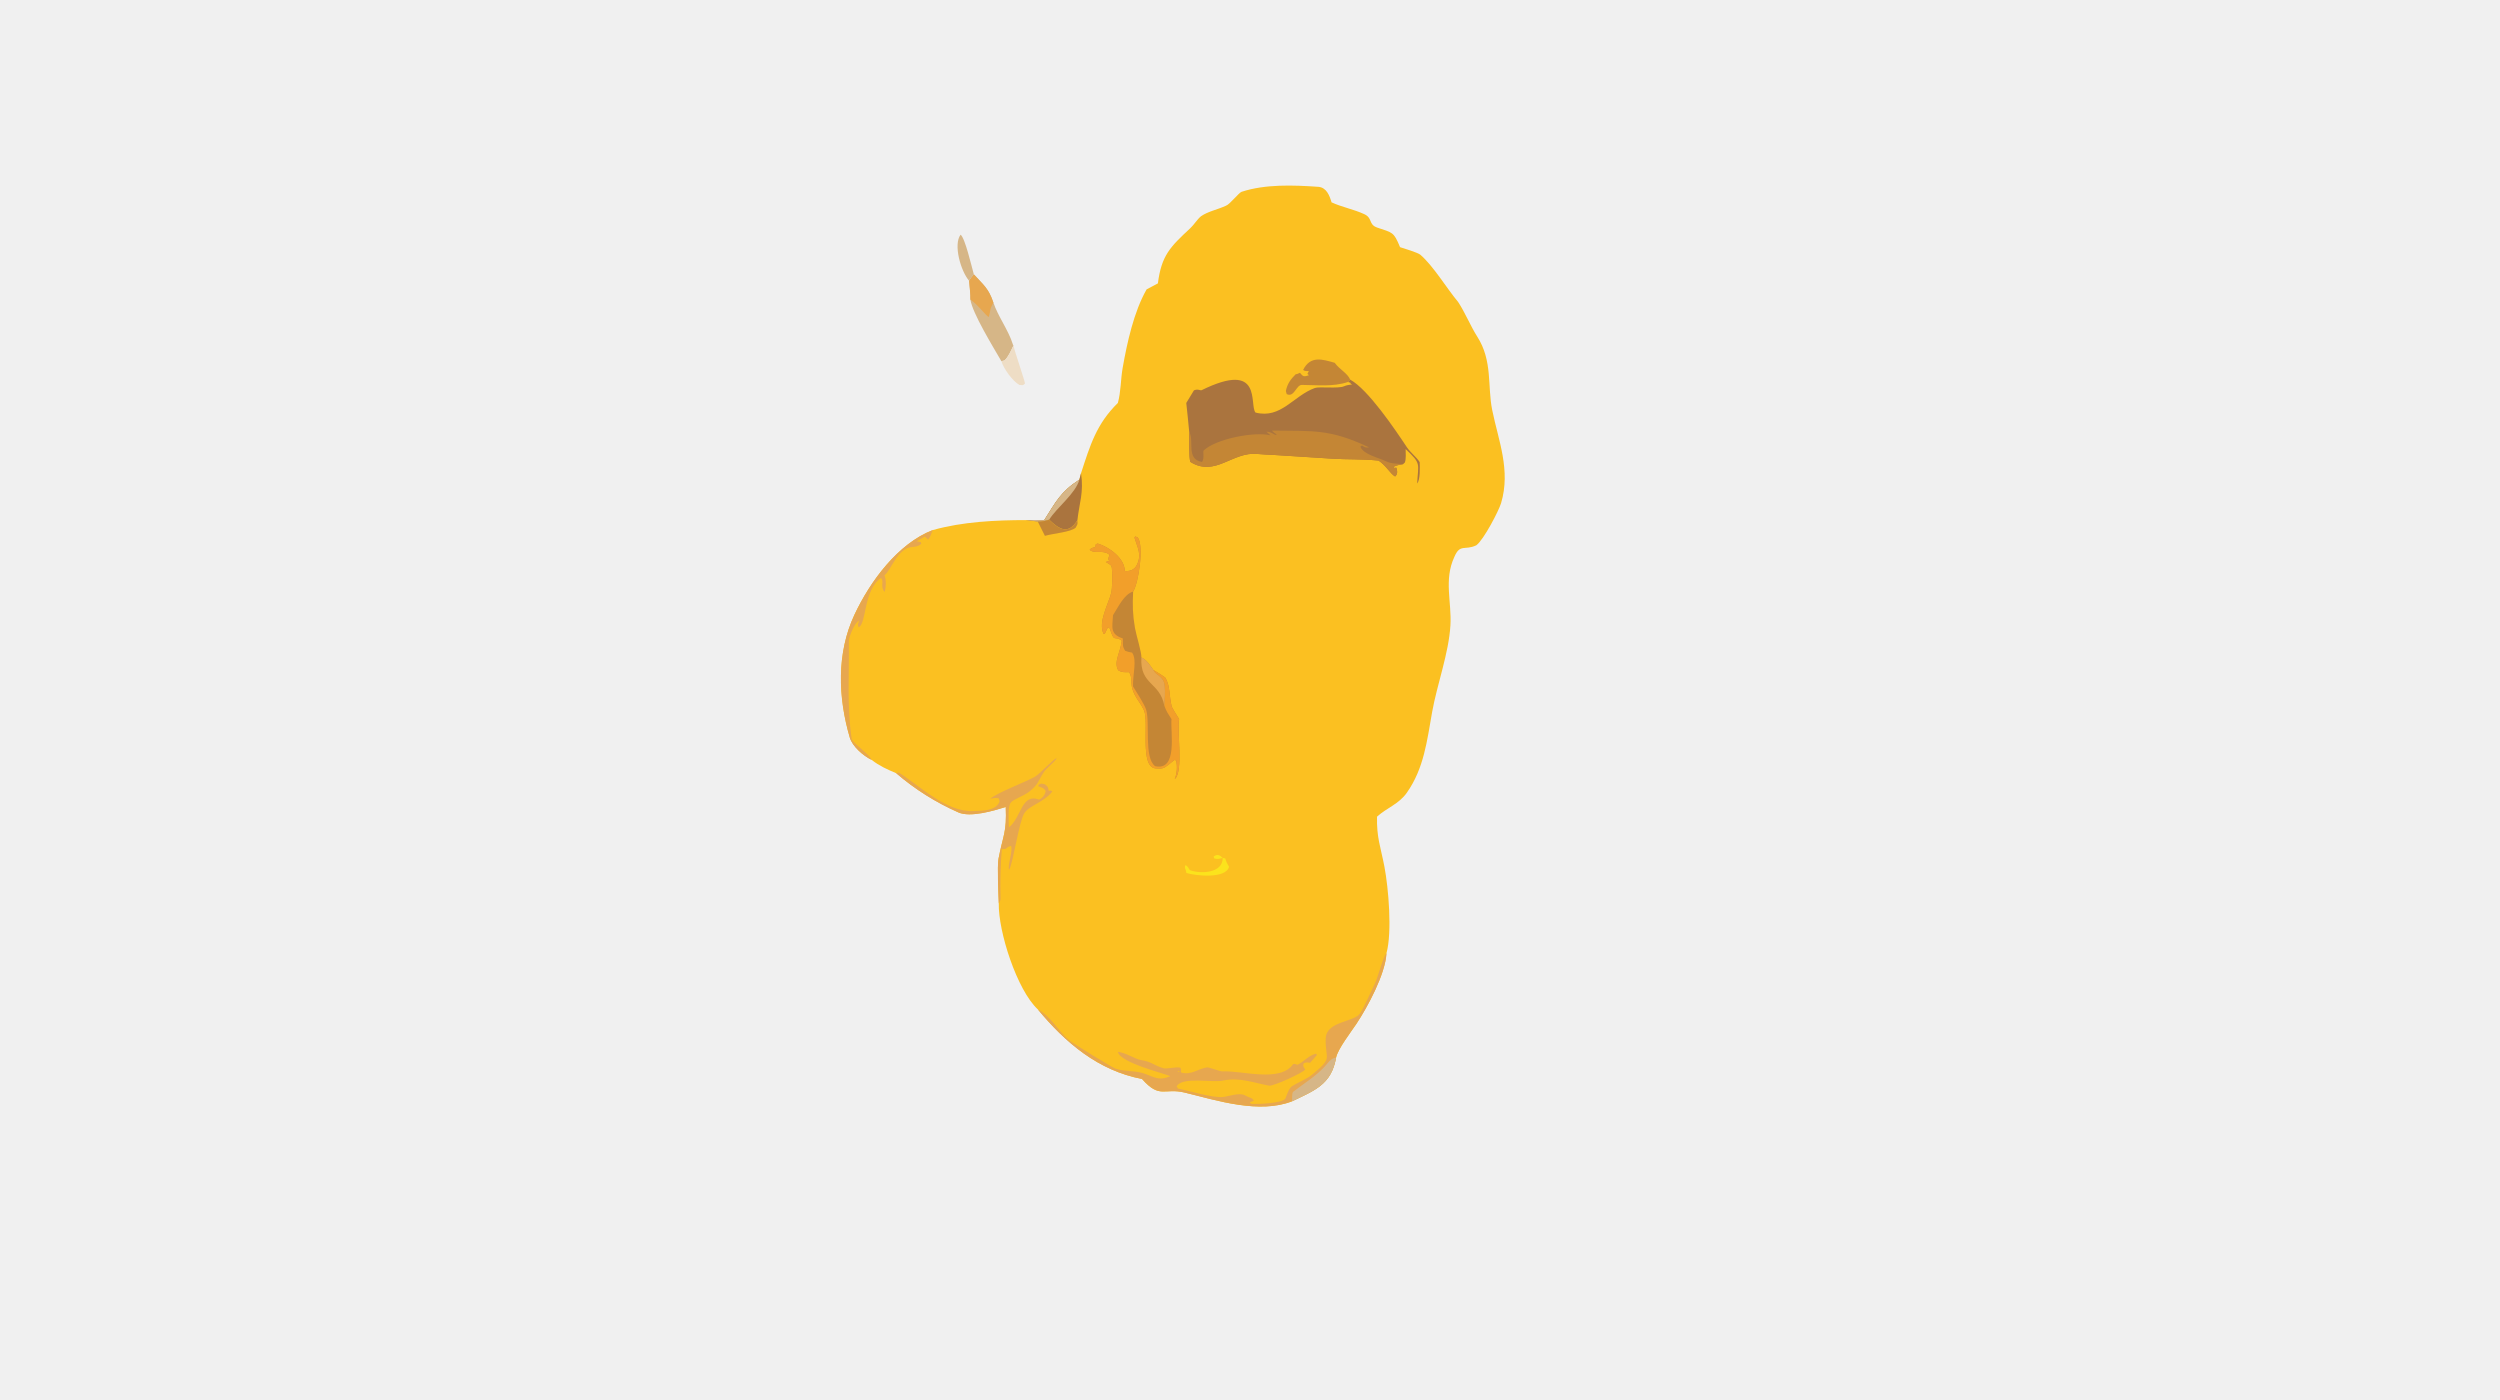
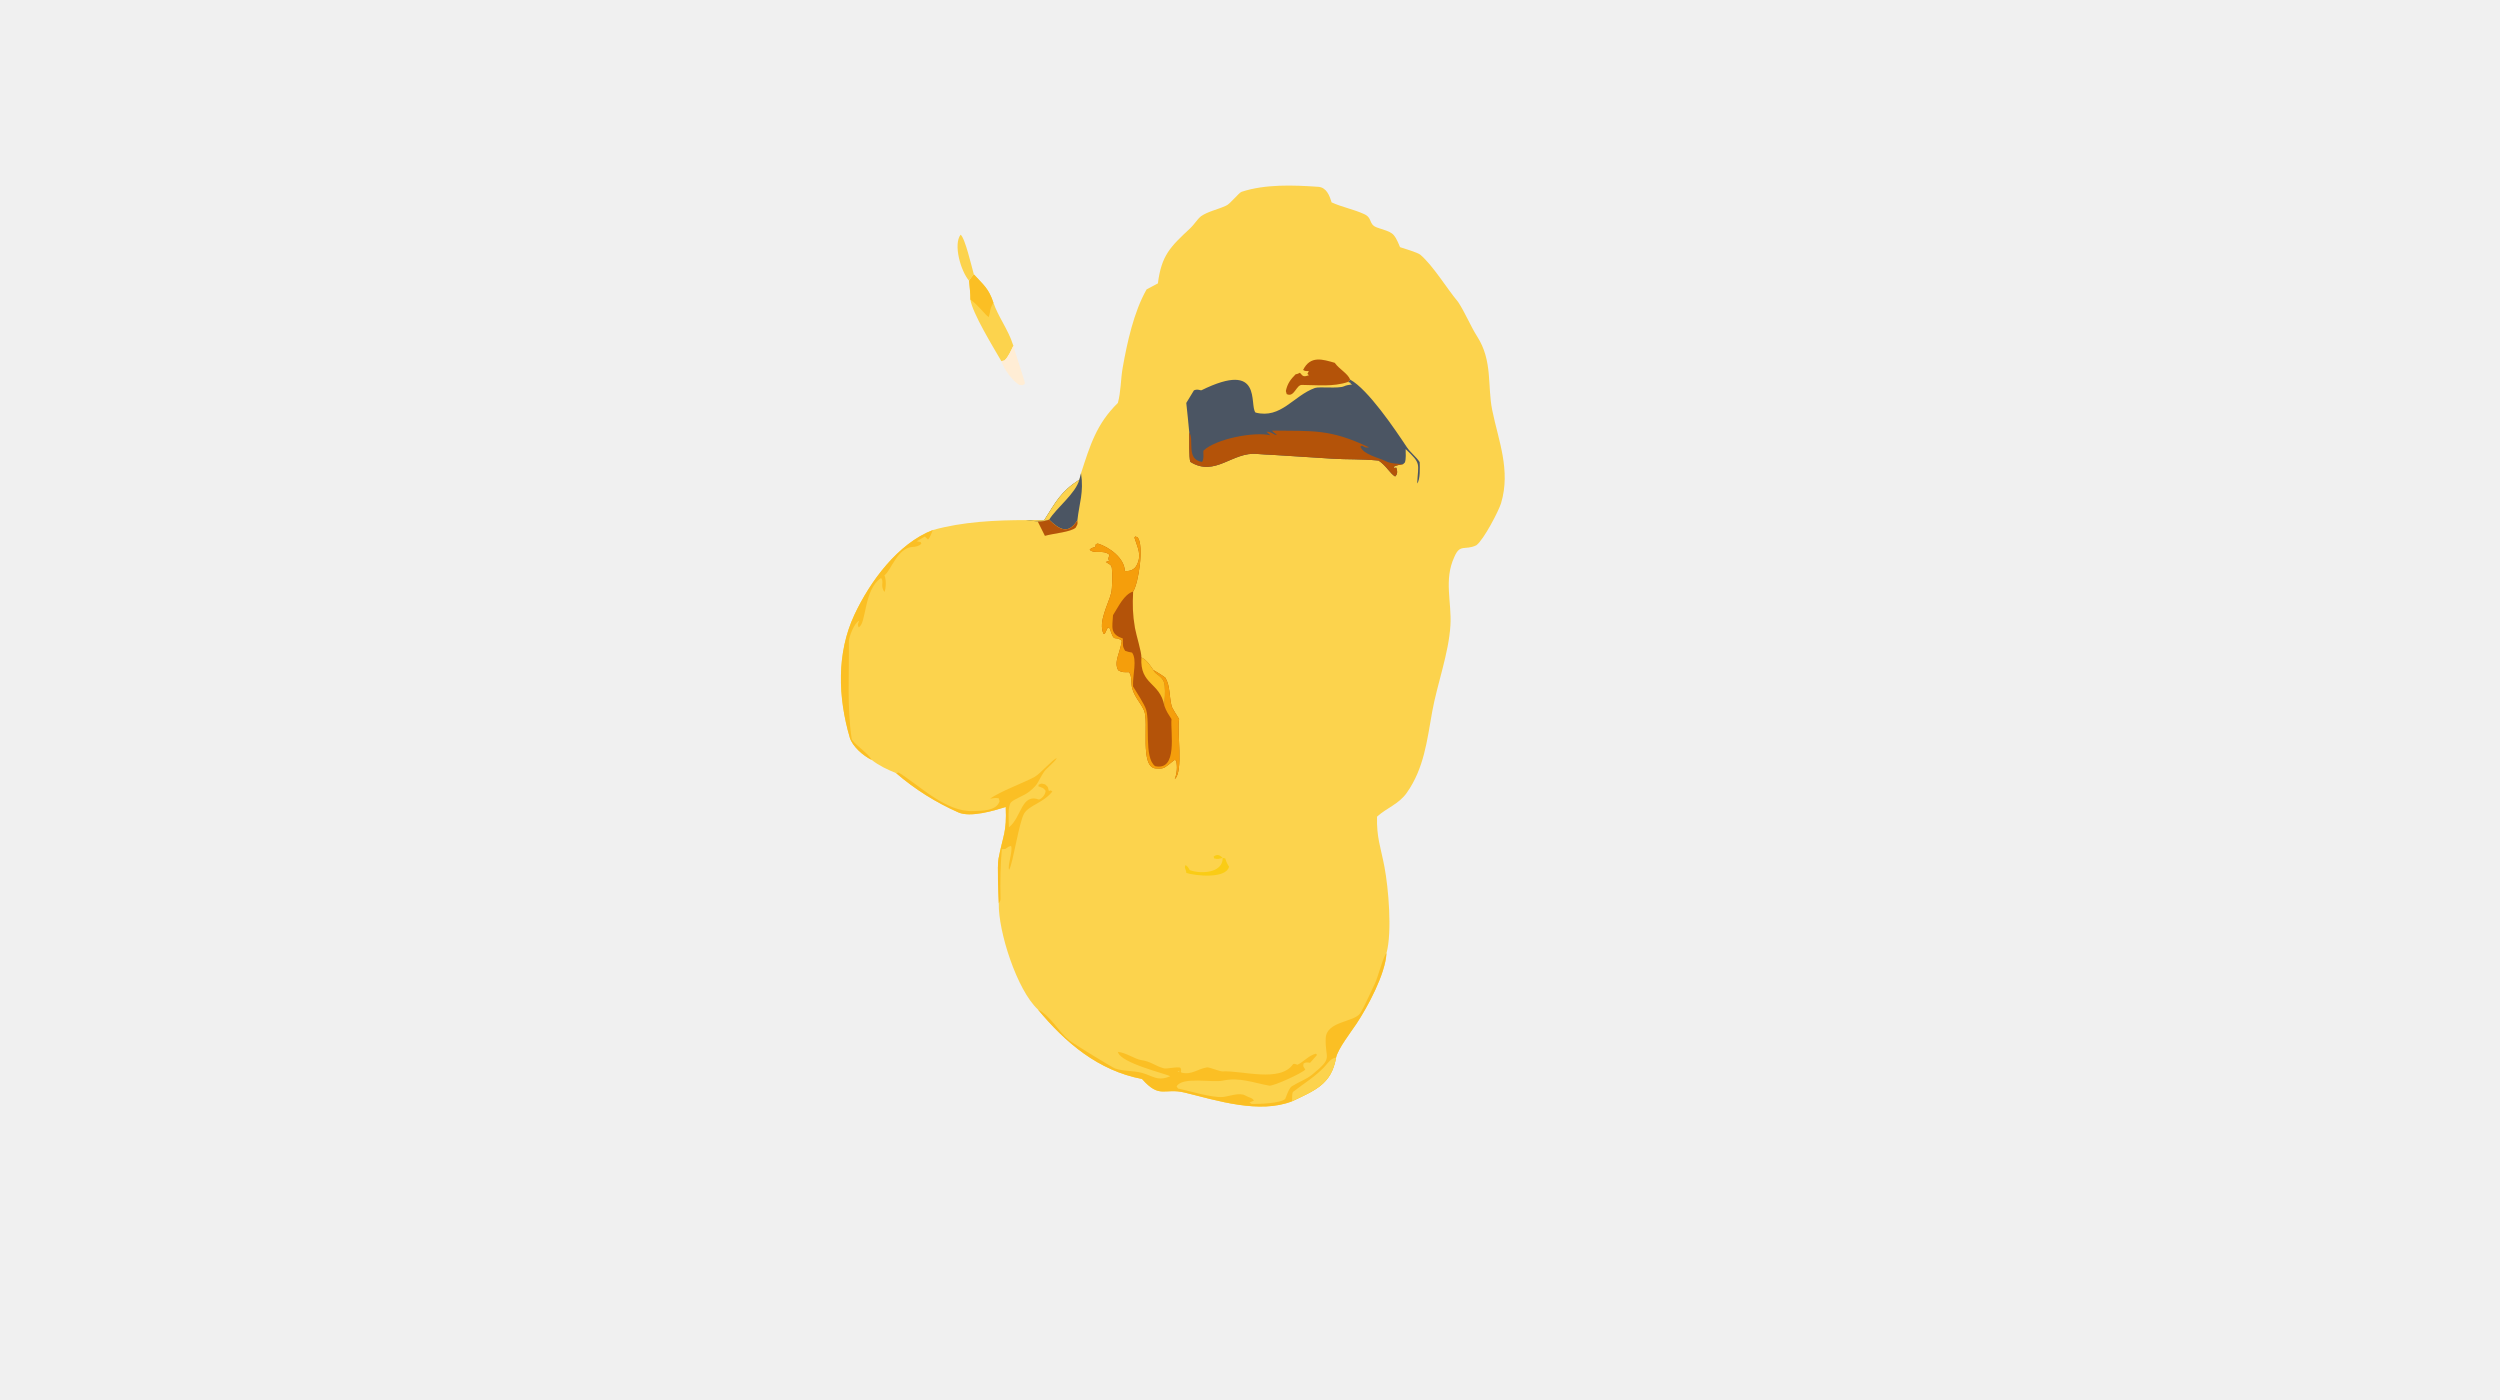
<svg xmlns="http://www.w3.org/2000/svg" width="1536" height="860" viewBox="0 0 1536 860" fill="none">
-   <g clip-path="url(#clip0_327_229)">
-     <path d="M711.407 174.112C713.606 156.893 718.952 151.722 731.332 140.193C733.677 138.009 735.382 134.964 737.844 132.9C742.138 129.871 748.209 128.746 753.225 126.389C755.67 125.557 761.07 118.42 762.847 117.838C777.525 113.042 794.685 113.726 809.91 114.774C815.01 115.125 816.892 120.206 818.107 124.321C824.685 127.341 831.42 128.483 838.117 131.53C843.607 134.03 840.525 137.902 846.232 139.852C855.547 143.034 856.305 142.301 860.182 151.852C862.477 152.583 871.17 155.208 872.685 156.525C880.755 163.534 888.892 177.184 895.875 185.543C900.127 191.951 903.562 200.478 907.597 206.777C917.182 221.733 913.792 237.211 916.83 252.052C920.677 270.853 928.275 288.893 922.275 309.098C920.887 313.776 911.565 331.749 907.027 335.038C899.932 338.398 897.06 333.852 893.527 342.222C887.017 356.27 891.997 370.035 891.142 384.189C890.107 401.506 882.997 420.228 879.922 437.373C876.735 455.107 874.972 471.939 864.345 487.072C859.432 494.061 852.03 496.317 846.037 501.765C845.782 514.772 848.22 520.165 850.567 532.368C853.065 545.402 855.442 572.67 851.842 585.688C851.152 598.498 840.247 618.688 833.325 629.117C830.137 633.909 821.932 644.528 820.867 649.829C817.957 666.463 807.607 669.929 793.867 676.617C773.782 684.52 747.685 676.159 727.967 671.306C715.213 668.168 712.681 675.381 701.671 662.934C674.71 657.748 654.688 640.704 637.689 620.236C624.825 608.299 613.262 572.296 613.651 555.006C613.436 549.389 612.626 532.138 613.492 527.589C616.302 512.825 618.604 511.643 617.921 495.807C610.575 498.125 596.173 502.391 588.838 499.149C575.008 493.038 562.091 484.931 550.633 475.063C545.186 472.798 540.238 470.527 535.527 466.879C530.389 464.372 523.718 458.658 522.097 453.114C514.889 428.475 513.906 401.313 524.966 377.709C534.56 357.234 551.641 333.969 573.125 325.666C591.405 320.518 611.698 319.561 630.602 319.548C633.871 319.397 638.158 319.604 641.505 319.667C648.907 308.119 651.469 302.308 663.16 294.688L664.19 290.722C669.782 273.594 673.599 260.53 686.812 247.567C688.747 240.535 688.529 232.995 689.748 226.102C692.527 210.379 696.612 191.605 704.479 177.79L711.407 174.112Z" fill="#FBC021" />
-     <path d="M851.842 585.688C851.152 598.498 840.247 618.688 833.325 629.116C830.137 633.909 821.932 644.528 820.867 649.829C817.957 666.463 807.607 669.929 793.867 676.617C773.782 684.52 747.685 676.158 727.967 671.306C715.213 668.168 712.681 675.381 701.671 662.934C674.71 657.748 654.688 640.704 637.689 620.236C645.626 624.274 650.191 633.72 656.981 639.251C659.203 641.061 683.259 655.809 685.144 656.479C691.135 658.608 697.85 657.461 704.203 660.008C710.359 662.476 712.832 663.808 718.959 661.264C717.855 660.101 687.992 653.161 686.851 646.267C692.065 646.835 697.225 650.696 701.203 651.315C707.341 652.272 709.176 654.631 714.747 656.307C716.966 656.975 722.375 655.262 725.13 655.959L725.792 657.521L724.75 658.818L724.325 658.69L725.569 656.271L725.392 658.981L724.399 657.965L723.504 658.279L724.906 658.796L725.308 657.688L725.821 659.015C732.301 660.604 735.787 656.693 741.703 655.78C743.692 655.884 749.483 658.344 751.08 658.263C763.342 657.641 786.585 665.314 794.535 653.744C796.117 653.366 796.852 654.307 797.107 654.197C800.693 652.666 804.045 648.429 808.522 647.369L809.175 648.155C807.667 649.785 806.445 651.383 804.922 652.968C803.01 652.762 802.492 652.515 800.91 653.412C800.565 655.578 800.565 654.777 801.967 657.121C800.512 659.102 782.4 667.499 779.752 667.022C769.725 665.194 761.767 661.733 751.17 663.942C744.7 665.29 726.467 661.302 722.917 667.444L723.754 668.77C730.923 670.278 744.743 674.625 751.552 673.972C754.515 673.689 761.677 671.009 765.06 673.057C767.317 674.426 769.47 674.357 770.4 676.245L767.692 677.375L768.997 678.246C772.425 678.436 787.102 677.936 789.652 675.13C789.855 674.905 791.745 668.669 793.702 667.417C797.745 664.829 802.59 663.197 806.205 660.234C819.502 649.328 814.027 651.131 814.515 637.991C814.912 627.33 831.937 628.1 835.657 622.611C837.945 619.241 842.707 608.367 844.762 604.241C846.495 600.781 850.02 586.998 851.842 585.688Z" fill="#E7A74F" />
-     <path d="M793.867 676.617C793.905 675.11 793.68 671.451 794.542 670.781C800.955 665.77 807.832 661.665 813.51 655.705C816.037 653.049 817.395 650.235 820.867 649.829C817.957 666.463 807.607 669.929 793.867 676.617Z" fill="#D6B687" />
-     <path d="M550.633 475.064L552.087 474.58C565.398 482.936 581.287 499.104 598.119 498.324C603.124 498.092 612.145 498.4 614.156 492.281L613.602 490.443C611.287 490.121 610.612 490.352 608.331 490.751C613.55 486.643 629.234 480.825 635.549 477.399C639.201 475.418 646.67 466.525 649.292 465.785C647.854 468.442 643.038 471.837 641.501 474.141C637.489 480.155 638.438 481.462 632.513 486.277C629.051 489.091 622.982 490.884 621.101 493.034C619.009 495.426 619.783 504.657 619.873 508.355C627.867 501.857 627.445 487.287 638.394 491.258C640.504 490.448 642.25 488.115 642.448 485.87C640.99 483.823 640.565 484.147 637.956 483.114L638.143 482.127C640.336 481.166 639.363 481.327 642.102 481.928C644.21 483.86 643.548 482.891 644.407 485.926C646.012 485.822 644.857 485.086 646.547 486.299C641.218 493.182 632.618 494.614 629.368 499.603C626.083 504.647 622.433 530.561 620.006 534.379C618.85 532.163 622.429 522.877 621.198 519.718C619.408 520.201 619.251 520.431 617.743 521.585L615.507 521.718C614.693 531.819 614.478 541.86 614.734 552.006C614.767 553.343 614.369 553.853 613.651 555.006C613.436 549.39 612.626 532.139 613.492 527.59C616.302 512.825 618.604 511.643 617.921 495.807C610.575 498.126 596.173 502.392 588.838 499.15C575.008 493.038 562.091 484.932 550.633 475.064Z" fill="#E7A74F" />
-     <path d="M535.527 466.879C530.389 464.372 523.718 458.658 522.097 453.114C514.889 428.475 513.906 401.313 524.966 377.708C534.56 357.233 551.641 333.968 573.125 325.666C572.449 327.219 571.259 330.755 570.139 331.471L568.231 329.643C567.314 330.138 563.686 332.4 563.205 332.567L565.719 333.062L566.053 334.135C564.424 335.521 562.884 335.931 560.711 336.045C551.336 336.54 547.483 350.557 543.378 353.502C544.579 355.857 544.42 361.242 543.455 363.67C540.576 360.196 543.404 357.097 541.285 355.151C530.466 362.395 532.445 383.62 527.491 385.425C526.838 383.179 526.991 383.97 527.89 381.355C524.917 382.56 521.523 391.408 521.557 394.041C521.815 413.839 520.305 434.404 523.293 453.97C523.684 456.429 534.035 463.174 535.527 466.879Z" fill="#E7A74F" />
-     <path d="M664.19 290.722C665.949 302.674 663.145 308.872 661.952 319.621C656.35 328.745 650.781 325.301 644.608 319.302C641.758 320.078 640.588 320.524 637.618 320.453C636.101 320.131 632.299 319.76 630.602 319.548C633.871 319.397 638.158 319.604 641.505 319.667C648.907 308.119 651.469 302.308 663.16 294.688L664.19 290.722Z" fill="#AA743E" />
-     <path d="M641.505 319.667C648.907 308.119 651.469 302.309 663.16 294.688C660.908 303.222 649.167 311.925 644.608 319.302C641.758 320.078 640.588 320.524 637.618 320.453C636.101 320.132 632.299 319.76 630.602 319.548C633.871 319.398 638.158 319.604 641.505 319.667Z" fill="#D6B687" />
-     <path d="M644.608 319.302C650.781 325.301 656.35 328.745 661.952 319.621C662.077 322.604 662.306 321.403 660.9 324.196C657.816 326.965 647.55 327.647 641.988 329.229C640.546 326.296 639.089 323.371 637.618 320.453C640.588 320.524 641.758 320.078 644.608 319.302Z" fill="#C48635" />
-     <path d="M728.849 247.575L733.553 239.839C735.827 238.793 737.702 240.003 738.118 239.799C776.34 220.994 767.348 248.913 771.383 253.468C787.073 257.511 794.64 243.161 807.833 238.391C810.623 237.384 822.338 238.909 825.773 237.329C827.288 236.631 828.9 236.466 830.558 236.215L830.595 235.932L830.018 235.988L829.598 235.11L828.225 234.678L829.553 233.24C840.555 239.286 856.935 263.533 864.39 274.786C866.58 278.09 870.128 280.602 872.258 283.924C872.385 287 872.655 294.841 870.69 297.046C871.365 284.501 873.413 285.115 863.625 275.916C863.663 278.352 863.94 281.948 863.175 284.12L862.013 285.245C859.703 285.632 858.353 285.706 856.253 286.795L856.628 287.5L857.903 287.349C858.57 289.253 858.803 291.371 857.153 292.75C854.093 290.994 851.685 286.041 846.975 282.972C835.778 281.918 828.315 282.425 818.28 281.794L782.243 279.491C779.1 279.314 775.695 279.251 772.575 278.917C757.253 277.271 746.588 293.377 731.333 283.774C730.406 281.056 730.712 269.408 730.672 265.635C730.235 259.861 729.404 253.442 728.849 247.575Z" fill="#AA743E" />
-     <path d="M730.672 265.636C733.927 270.499 728.448 282.205 738.538 283.815C740.141 281.608 738.929 277.338 739.485 276.811C747.116 269.562 770.895 265.013 780.645 267.485L778.08 265.246C781.777 265.171 783.097 267.943 784.462 267.019C783.48 266.311 782.085 265.49 781.53 264.538C806.872 264.935 816.787 263.353 841.17 274.862C837.142 275.581 837.51 272.544 835.815 274.469C837.78 279.32 847.012 281.173 851.557 283.414C854.857 285.043 858.367 284.721 862.012 285.246C859.702 285.632 858.352 285.707 856.252 286.795L856.627 287.501L857.902 287.349C858.57 289.253 858.802 291.371 857.152 292.75C854.092 290.995 851.685 286.042 846.975 282.972C835.777 281.918 828.315 282.426 818.28 281.794L782.242 279.491C779.1 279.314 775.695 279.252 772.575 278.917C757.252 277.272 746.588 293.378 731.333 283.774C730.405 281.057 730.711 269.409 730.672 265.636Z" fill="#C48635" />
-     <path d="M689.198 393.65C684.774 390.078 684.79 395.608 681.845 386.079L680.608 385.563L678.803 389.321L678.048 389.444C674.492 382.338 681.002 371.198 682.717 364.368C683.442 361.48 683.547 352.384 683.129 349.051C682.854 346.856 681.602 346.716 679.4 345.295L681.406 344.61C680.823 343.042 680.87 343.456 681.477 341.498L681.674 340.879C677.792 337.433 672.441 340.637 669.488 337.738C670.757 336.629 670.898 336.646 672.569 336.148L673.012 336.02L673.262 334.384L674.461 333.947C681.377 336.027 690.893 342.836 691.098 350.832C694.163 351.092 696.943 350.143 698.427 347.203C701.723 340.674 698.794 336.369 697 330.296L697.541 329.584L698.987 330.182C702.985 335.042 699.59 358.214 696.2 363.431C695.777 371.881 695.899 377.485 697.323 385.825C698.051 390.083 701.45 400.837 701.271 403.911C704.798 405.695 706.339 408.484 708.681 411.721C709.191 411.836 715.755 415.972 716.03 416.433C719.042 421.498 718.341 428.184 719.84 433.803C719.885 434.759 724.448 441.775 724.448 441.778C723.014 449.366 727.232 473.844 721.782 478.675C723.168 475.015 723.458 471.031 722.615 467.21L721.511 466.933C720.285 467.965 719.042 468.974 717.78 469.963C714.958 472.192 714.146 472.346 710.267 472.146C699.92 471.612 706.084 443.774 702.889 436.481C700.928 432.006 697.384 428.689 695.747 423.327C694.61 419.604 695.699 415.548 693.704 413.016C690.975 413.003 689.429 413.224 687.041 411.813C684.173 406.813 688.189 401.122 689.126 394.212L689.198 393.65Z" fill="#C48635" />
-     <path d="M689.198 393.65C684.774 390.078 684.79 395.608 681.845 386.079L680.608 385.563L678.803 389.321L678.048 389.444C674.492 382.338 681.002 371.198 682.717 364.368C683.442 361.48 683.547 352.384 683.129 349.051C682.854 346.856 681.602 346.716 679.4 345.295L681.406 344.61C680.823 343.042 680.87 343.456 681.477 341.498L681.674 340.879C677.792 337.433 672.441 340.637 669.488 337.738C670.757 336.629 670.898 336.646 672.569 336.148L673.012 336.02L673.262 334.384L674.461 333.947C681.377 336.027 690.893 342.836 691.098 350.832C694.163 351.092 696.943 350.143 698.427 347.203C701.723 340.674 698.794 336.369 697 330.296L697.541 329.584L698.987 330.182C702.985 335.042 699.59 358.214 696.2 363.431C690.551 365.202 687.242 372.643 683.831 377.964C683.46 385.392 681.787 389.566 689.846 392.26C690.041 396.245 689.449 396.891 691.287 399.851C693.039 400.468 693.688 400.657 695.519 400.954C698.758 405.301 695.883 414.294 696.133 421.736C698.114 424.929 703.175 432.797 704.156 435.947C706.721 444.18 702.728 465.468 709.698 470.731C723.773 473.823 719.06 450.053 719.764 441.831C717.842 438.805 716.52 436.975 715.369 433.589C715.606 429.304 715.969 425.713 715.597 421.396C715.058 415.148 710.042 415.096 708.681 411.721C709.191 411.836 715.755 415.972 716.03 416.433C719.042 421.498 718.341 428.184 719.84 433.803C719.885 434.759 724.448 441.775 724.448 441.778C723.014 449.366 727.232 473.844 721.782 478.675C723.168 475.015 723.458 471.031 722.615 467.21L721.511 466.933C720.285 467.965 719.042 468.974 717.78 469.963C714.958 472.192 714.146 472.346 710.267 472.146C699.92 471.612 706.084 443.774 702.889 436.481C700.928 432.006 697.384 428.689 695.747 423.327C694.61 419.604 695.699 415.548 693.704 413.016C690.975 413.003 689.429 413.224 687.041 411.813C684.173 406.813 688.189 401.122 689.126 394.212L689.198 393.65Z" fill="#F29F2A" />
-     <path d="M701.271 403.911C704.798 405.695 706.339 408.484 708.681 411.721C710.042 415.096 715.058 415.148 715.597 421.396C715.969 425.713 715.606 429.303 715.369 433.588C712.625 418.88 700.236 421.008 701.271 403.911Z" fill="#E7A74F" />
-     <path d="M828.225 234.679C819.03 237.774 809.333 236.561 799.86 236.49C796.313 236.463 795.263 244.423 790.545 242.139L790.035 240.248C790.898 235.85 792.923 233.05 796.058 229.949C797.018 229.795 797.153 229.761 797.993 229.353L798.668 229.023C800.775 231.666 801.225 231.45 804.21 230.557L803.28 229.694L804.165 228.018C802.74 227.973 801.743 228.129 800.625 227.299C805.148 218.197 812.775 220.849 820.05 222.904C823.013 227.042 827.925 229.254 829.553 233.241L828.225 234.679Z" fill="#C48635" />
-     <path d="M751.215 527.107L752.805 527.429C753.435 529.567 753.93 530.613 755.122 532.501C753.27 540.151 734.344 538.092 728.877 536.342C728.716 533.821 727.241 533.136 728.483 531.487C729.967 532.68 730.025 532.928 731.011 534.604C737.575 537.072 751.357 536.563 751.215 527.107Z" fill="#FBE31C" />
-     <path d="M745.66 526.257C747.923 524.55 749.472 525.356 751.215 527.108C749.014 527.646 748.202 527.988 745.987 527.399L745.66 526.257Z" fill="#FBE31C" />
-     <path d="M598.313 168.532C604.592 175.438 607.357 177.182 610.325 185.86C613.031 194.143 619.618 202.895 622.277 211.495C622.421 211.96 622.424 211.918 622.656 212.315C621.216 215.239 619.506 219.437 617.139 221.479L615.239 221.905C610.301 213.367 597.383 192.333 596.205 184.052C596.295 180.835 595.706 175.834 595.415 172.493C595.989 171.367 597.488 169.586 598.313 168.532Z" fill="#D6B687" />
-     <path d="M598.313 168.532C604.592 175.438 607.357 177.182 610.325 185.86C607.763 190.769 608.948 189.776 607.5 194.82C605.135 193.399 601.517 187.877 596.205 184.052C596.295 180.835 595.706 175.834 595.415 172.493C595.989 171.367 597.488 169.586 598.313 168.532Z" fill="#E7A74F" />
-     <path d="M622.656 212.315C623.528 216.258 629.677 234.052 629.754 235.664C628.096 237 628.895 236.669 626.336 236.511C622.12 234.239 616.548 226.349 615.239 221.905L617.139 221.479C619.506 219.438 621.216 215.24 622.656 212.315Z" fill="#EEDDC5" />
-     <path d="M595.414 172.493C590.253 166.537 585.622 150.195 590.181 144.189C592.91 146.123 596.995 163.894 598.312 168.532C597.487 169.585 595.989 171.367 595.414 172.493Z" fill="#D6B687" />
+   <g>
+     <g clip-path="url(#clip-e04)">
+       <path d="M711.407 174.112C713.606 156.893 718.952 151.722 731.332 140.193C733.677 138.009 735.382 134.964 737.844 132.9C742.138 129.871 748.209 128.746 753.225 126.389C755.67 125.557 761.07 118.42 762.847 117.838C777.525 113.042 794.685 113.726 809.91 114.774C815.01 115.125 816.892 120.206 818.107 124.321C824.685 127.341 831.42 128.483 838.117 131.53C843.607 134.03 840.525 137.902 846.232 139.852C855.547 143.034 856.305 142.301 860.182 151.852C862.477 152.583 871.17 155.208 872.685 156.525C880.755 163.534 888.892 177.184 895.875 185.543C900.127 191.951 903.562 200.478 907.597 206.777C917.182 221.733 913.792 237.211 916.83 252.052C920.677 270.853 928.275 288.893 922.275 309.098C920.887 313.776 911.565 331.749 907.027 335.038C899.932 338.398 897.06 333.852 893.527 342.222C887.017 356.27 891.997 370.035 891.142 384.189C890.107 401.506 882.997 420.228 879.922 437.373C876.735 455.107 874.972 471.939 864.345 487.072C859.432 494.061 852.03 496.317 846.037 501.765C845.782 514.772 848.22 520.165 850.567 532.368C853.065 545.402 855.442 572.67 851.842 585.688C851.152 598.498 840.247 618.688 833.325 629.117C830.137 633.909 821.932 644.528 820.867 649.829C817.957 666.463 807.607 669.929 793.867 676.617C773.782 684.52 747.685 676.159 727.967 671.306C715.213 668.168 712.681 675.381 701.671 662.934C674.71 657.748 654.688 640.704 637.689 620.236C624.825 608.299 613.262 572.296 613.651 555.006C613.436 549.389 612.626 532.138 613.492 527.589C616.302 512.825 618.604 511.643 617.921 495.807C610.575 498.125 596.173 502.391 588.838 499.149C575.008 493.038 562.091 484.931 550.633 475.063C545.186 472.798 540.238 470.527 535.527 466.879C530.389 464.372 523.718 458.658 522.097 453.114C514.889 428.475 513.906 401.313 524.966 377.709C534.56 357.234 551.641 333.969 573.125 325.666C591.405 320.518 611.698 319.561 630.602 319.548C633.871 319.397 638.158 319.604 641.505 319.667C648.907 308.119 651.469 302.308 663.16 294.688L664.19 290.722C669.782 273.594 673.599 260.53 686.812 247.567C688.747 240.535 688.529 232.995 689.748 226.102C692.527 210.379 696.612 191.605 704.479 177.79L711.407 174.112Z" fill="#FCD34D" />
+       <path d="M851.842 585.688C851.152 598.498 840.247 618.688 833.325 629.116C830.137 633.909 821.932 644.528 820.867 649.829C817.957 666.463 807.607 669.929 793.867 676.617C773.782 684.52 747.685 676.158 727.967 671.306C715.213 668.168 712.681 675.381 701.671 662.934C674.71 657.748 654.688 640.704 637.689 620.236C645.626 624.274 650.191 633.72 656.981 639.251C659.203 641.061 683.259 655.809 685.144 656.479C691.135 658.608 697.85 657.461 704.203 660.008C710.359 662.476 712.832 663.808 718.959 661.264C717.855 660.101 687.992 653.161 686.851 646.267C692.065 646.835 697.225 650.696 701.203 651.315C707.341 652.272 709.176 654.631 714.747 656.307C716.966 656.975 722.375 655.262 725.13 655.959L725.792 657.521L724.75 658.818L724.325 658.69L725.569 656.271L725.392 658.981L724.399 657.965L723.504 658.279L724.906 658.796L725.308 657.688L725.821 659.015C732.301 660.604 735.787 656.693 741.703 655.78C743.692 655.884 749.483 658.344 751.08 658.263C763.342 657.641 786.585 665.314 794.535 653.744C796.117 653.366 796.852 654.307 797.107 654.197C800.693 652.666 804.045 648.429 808.522 647.369L809.175 648.155C807.667 649.785 806.445 651.383 804.922 652.968C803.01 652.762 802.492 652.515 800.91 653.412C800.565 655.578 800.565 654.777 801.967 657.121C800.512 659.102 782.4 667.499 779.752 667.022C769.725 665.194 761.767 661.733 751.17 663.942C744.7 665.29 726.467 661.302 722.917 667.444L723.754 668.77C730.923 670.278 744.743 674.625 751.552 673.972C754.515 673.689 761.677 671.009 765.06 673.057C767.317 674.426 769.47 674.357 770.4 676.245L767.692 677.375L768.997 678.246C772.425 678.436 787.102 677.936 789.652 675.13C789.855 674.905 791.745 668.669 793.702 667.417C797.745 664.829 802.59 663.197 806.205 660.234C819.502 649.328 814.027 651.131 814.515 637.991C814.912 627.33 831.937 628.1 835.657 622.611C837.945 619.241 842.707 608.367 844.762 604.241C846.495 600.781 850.02 586.998 851.842 585.688Z" fill="#FBBF24" />
+       <path d="M793.867 676.617C793.905 675.11 793.68 671.451 794.542 670.781C800.955 665.77 807.832 661.665 813.51 655.705C816.037 653.049 817.395 650.235 820.867 649.829C817.957 666.463 807.607 669.929 793.867 676.617Z" fill="#FCD34D" />
+       <path d="M550.633 475.064L552.087 474.58C565.398 482.936 581.287 499.104 598.119 498.324C603.124 498.092 612.145 498.4 614.156 492.281L613.602 490.443C611.287 490.121 610.612 490.352 608.331 490.751C613.55 486.643 629.234 480.825 635.549 477.399C639.201 475.418 646.67 466.525 649.292 465.785C647.854 468.442 643.038 471.837 641.501 474.141C637.489 480.155 638.438 481.462 632.513 486.277C629.051 489.091 622.982 490.884 621.101 493.034C619.009 495.426 619.783 504.657 619.873 508.355C627.867 501.857 627.445 487.287 638.394 491.258C640.504 490.448 642.25 488.115 642.448 485.87C640.99 483.823 640.565 484.147 637.956 483.114L638.143 482.127C640.336 481.166 639.363 481.327 642.102 481.928C644.21 483.86 643.548 482.891 644.407 485.926C646.012 485.822 644.857 485.086 646.547 486.299C641.218 493.182 632.618 494.614 629.368 499.603C626.083 504.647 622.433 530.561 620.006 534.379C618.85 532.163 622.429 522.877 621.198 519.718C619.408 520.201 619.251 520.431 617.743 521.585L615.507 521.718C614.693 531.819 614.478 541.86 614.734 552.006C614.767 553.343 614.369 553.853 613.651 555.006C613.436 549.39 612.626 532.139 613.492 527.59C616.302 512.825 618.604 511.643 617.921 495.807C610.575 498.126 596.173 502.392 588.838 499.15C575.008 493.038 562.091 484.932 550.633 475.064Z" fill="#FBBF24" />
+       <path d="M535.527 466.879C530.389 464.372 523.718 458.658 522.097 453.114C514.889 428.475 513.906 401.313 524.966 377.708C534.56 357.233 551.641 333.968 573.125 325.666C572.449 327.219 571.259 330.755 570.139 331.471L568.231 329.643C567.314 330.138 563.686 332.4 563.205 332.567L565.719 333.062L566.053 334.135C564.424 335.521 562.884 335.931 560.711 336.045C551.336 336.54 547.483 350.557 543.378 353.502C544.579 355.857 544.42 361.242 543.455 363.67C540.576 360.196 543.404 357.097 541.285 355.151C530.466 362.395 532.445 383.62 527.491 385.425C526.838 383.179 526.991 383.97 527.89 381.355C524.917 382.56 521.523 391.408 521.557 394.041C521.815 413.839 520.305 434.404 523.293 453.97C523.684 456.429 534.035 463.174 535.527 466.879Z" fill="#FBBF24" />
+       <path d="M664.19 290.722C665.949 302.674 663.145 308.872 661.952 319.621C656.35 328.745 650.781 325.301 644.608 319.302C641.758 320.078 640.588 320.524 637.618 320.453C636.101 320.131 632.299 319.76 630.602 319.548C633.871 319.397 638.158 319.604 641.505 319.667C648.907 308.119 651.469 302.308 663.16 294.688L664.19 290.722Z" fill="#4B5563" />
+       <path d="M641.505 319.667C648.907 308.119 651.469 302.309 663.16 294.688C660.908 303.222 649.167 311.925 644.608 319.302C641.758 320.078 640.588 320.524 637.618 320.453C636.101 320.132 632.299 319.76 630.602 319.548C633.871 319.398 638.158 319.604 641.505 319.667Z" fill="#FCD34D" />
+       <path d="M644.608 319.302C650.781 325.301 656.35 328.745 661.952 319.621C662.077 322.604 662.306 321.403 660.9 324.196C657.816 326.965 647.55 327.647 641.988 329.229C640.546 326.296 639.089 323.371 637.618 320.453C640.588 320.524 641.758 320.078 644.608 319.302Z" fill="#B45309" />
+       <path d="M728.849 247.575L733.553 239.839C735.827 238.793 737.702 240.003 738.118 239.799C776.34 220.994 767.348 248.913 771.383 253.468C787.073 257.511 794.64 243.161 807.833 238.391C810.623 237.384 822.338 238.909 825.773 237.329C827.288 236.631 828.9 236.466 830.558 236.215L830.595 235.932L830.018 235.988L829.598 235.11L828.225 234.678L829.553 233.24C840.555 239.286 856.935 263.533 864.39 274.786C866.58 278.09 870.128 280.602 872.258 283.924C872.385 287 872.655 294.841 870.69 297.046C871.365 284.501 873.413 285.115 863.625 275.916C863.663 278.352 863.94 281.948 863.175 284.12L862.013 285.245C859.703 285.632 858.353 285.706 856.253 286.795L856.628 287.5L857.903 287.349C858.57 289.253 858.803 291.371 857.153 292.75C854.093 290.994 851.685 286.041 846.975 282.972C835.778 281.918 828.315 282.425 818.28 281.794L782.243 279.491C779.1 279.314 775.695 279.251 772.575 278.917C757.253 277.271 746.588 293.377 731.333 283.774C730.406 281.056 730.712 269.408 730.672 265.635C730.235 259.861 729.404 253.442 728.849 247.575Z" fill="#4B5563" />
+       <path d="M730.672 265.636C733.927 270.499 728.448 282.205 738.538 283.815C740.141 281.608 738.929 277.338 739.485 276.811C747.116 269.562 770.895 265.013 780.645 267.485L778.08 265.246C781.777 265.171 783.097 267.943 784.462 267.019C783.48 266.311 782.085 265.49 781.53 264.538C806.872 264.935 816.787 263.353 841.17 274.862C837.142 275.581 837.51 272.544 835.815 274.469C837.78 279.32 847.012 281.173 851.557 283.414C854.857 285.043 858.367 284.721 862.012 285.246C859.702 285.632 858.352 285.707 856.252 286.795L856.627 287.501L857.902 287.349C858.57 289.253 858.802 291.371 857.152 292.75C854.092 290.995 851.685 286.042 846.975 282.972C835.777 281.918 828.315 282.426 818.28 281.794L782.242 279.491C779.1 279.314 775.695 279.252 772.575 278.917C757.252 277.272 746.588 293.378 731.333 283.774C730.405 281.057 730.711 269.409 730.672 265.636Z" fill="#B45309" />
+       <path d="M689.198 393.65C684.774 390.078 684.79 395.608 681.845 386.079L680.608 385.563L678.803 389.321L678.048 389.444C674.492 382.338 681.002 371.198 682.717 364.368C683.442 361.48 683.547 352.384 683.129 349.051C682.854 346.856 681.602 346.716 679.4 345.295L681.406 344.61C680.823 343.042 680.87 343.456 681.477 341.498L681.674 340.879C677.792 337.433 672.441 340.637 669.488 337.738C670.757 336.629 670.898 336.646 672.569 336.148L673.012 336.02L673.262 334.384L674.461 333.947C681.377 336.027 690.893 342.836 691.098 350.832C694.163 351.092 696.943 350.143 698.427 347.203C701.723 340.674 698.794 336.369 697 330.296L697.541 329.584L698.987 330.182C702.985 335.042 699.59 358.214 696.2 363.431C695.777 371.881 695.899 377.485 697.323 385.825C698.051 390.083 701.45 400.837 701.271 403.911C704.798 405.695 706.339 408.484 708.681 411.721C709.191 411.836 715.755 415.972 716.03 416.433C719.042 421.498 718.341 428.184 719.84 433.803C719.885 434.759 724.448 441.775 724.448 441.778C723.014 449.366 727.232 473.844 721.782 478.675C723.168 475.015 723.458 471.031 722.615 467.21L721.511 466.933C720.285 467.965 719.042 468.974 717.78 469.963C714.958 472.192 714.146 472.346 710.267 472.146C699.92 471.612 706.084 443.774 702.889 436.481C700.928 432.006 697.384 428.689 695.747 423.327C694.61 419.604 695.699 415.548 693.704 413.016C690.975 413.003 689.429 413.224 687.041 411.813C684.173 406.813 688.189 401.122 689.126 394.212L689.198 393.65Z" fill="#B45309" />
+       <path d="M689.198 393.65C684.774 390.078 684.79 395.608 681.845 386.079L680.608 385.563L678.803 389.321L678.048 389.444C674.492 382.338 681.002 371.198 682.717 364.368C683.442 361.48 683.547 352.384 683.129 349.051C682.854 346.856 681.602 346.716 679.4 345.295L681.406 344.61C680.823 343.042 680.87 343.456 681.477 341.498L681.674 340.879C677.792 337.433 672.441 340.637 669.488 337.738C670.757 336.629 670.898 336.646 672.569 336.148L673.012 336.02L673.262 334.384L674.461 333.947C681.377 336.027 690.893 342.836 691.098 350.832C694.163 351.092 696.943 350.143 698.427 347.203C701.723 340.674 698.794 336.369 697 330.296L697.541 329.584L698.987 330.182C702.985 335.042 699.59 358.214 696.2 363.431C690.551 365.202 687.242 372.643 683.831 377.964C683.46 385.392 681.787 389.566 689.846 392.26C690.041 396.245 689.449 396.891 691.287 399.851C693.039 400.468 693.688 400.657 695.519 400.954C698.758 405.301 695.883 414.294 696.133 421.736C698.114 424.929 703.175 432.797 704.156 435.947C706.721 444.18 702.728 465.468 709.698 470.731C723.773 473.823 719.06 450.053 719.764 441.831C717.842 438.805 716.52 436.975 715.369 433.589C715.606 429.304 715.969 425.713 715.597 421.396C715.058 415.148 710.042 415.096 708.681 411.721C709.191 411.836 715.755 415.972 716.03 416.433C719.042 421.498 718.341 428.184 719.84 433.803C719.885 434.759 724.448 441.775 724.448 441.778C723.014 449.366 727.232 473.844 721.782 478.675C723.168 475.015 723.458 471.031 722.615 467.21L721.511 466.933C720.285 467.965 719.042 468.974 717.78 469.963C714.958 472.192 714.146 472.346 710.267 472.146C699.92 471.612 706.084 443.774 702.889 436.481C700.928 432.006 697.384 428.689 695.747 423.327C694.61 419.604 695.699 415.548 693.704 413.016C690.975 413.003 689.429 413.224 687.041 411.813C684.173 406.813 688.189 401.122 689.126 394.212L689.198 393.65Z" fill="#F59E0B" />
+       <path d="M701.271 403.911C704.798 405.695 706.339 408.484 708.681 411.721C710.042 415.096 715.058 415.148 715.597 421.396C715.969 425.713 715.606 429.303 715.369 433.588C712.625 418.88 700.236 421.008 701.271 403.911Z" fill="#FBBF24" />
+       <path d="M828.225 234.679C819.03 237.774 809.333 236.561 799.86 236.49C796.313 236.463 795.263 244.423 790.545 242.139L790.035 240.248C790.898 235.85 792.923 233.05 796.058 229.949C797.018 229.795 797.153 229.761 797.993 229.353L798.668 229.023C800.775 231.666 801.225 231.45 804.21 230.557L803.28 229.694L804.165 228.018C802.74 227.973 801.743 228.129 800.625 227.299C805.148 218.197 812.775 220.849 820.05 222.904C823.013 227.042 827.925 229.254 829.553 233.241L828.225 234.679Z" fill="#B45309" />
+       <path d="M751.215 527.107L752.805 527.429C753.435 529.567 753.93 530.613 755.122 532.501C753.27 540.151 734.344 538.092 728.877 536.342C728.716 533.821 727.241 533.136 728.483 531.487C729.967 532.68 730.025 532.928 731.011 534.604C737.575 537.072 751.357 536.563 751.215 527.107Z" fill="#FACC15" />
+       <path d="M745.66 526.257C747.923 524.55 749.472 525.356 751.215 527.108C749.014 527.646 748.202 527.988 745.987 527.399L745.66 526.257Z" fill="#FACC15" />
+       <path d="M598.313 168.532C604.592 175.438 607.357 177.182 610.325 185.86C613.031 194.143 619.618 202.895 622.277 211.495C622.421 211.96 622.424 211.918 622.656 212.315C621.216 215.239 619.506 219.437 617.139 221.479L615.239 221.905C610.301 213.367 597.383 192.333 596.205 184.052C596.295 180.835 595.706 175.834 595.415 172.493C595.989 171.367 597.488 169.586 598.313 168.532Z" fill="#FCD34D" />
+       <path d="M598.313 168.532C604.592 175.438 607.357 177.182 610.325 185.86C607.763 190.769 608.948 189.776 607.5 194.82C605.135 193.399 601.517 187.877 596.205 184.052C596.295 180.835 595.706 175.834 595.415 172.493C595.989 171.367 597.488 169.586 598.313 168.532Z" fill="#FBBF24" />
+       <path d="M622.656 212.315C623.528 216.258 629.677 234.052 629.754 235.664C628.096 237 628.895 236.669 626.336 236.511C622.12 234.239 616.548 226.349 615.239 221.905L617.139 221.479C619.506 219.438 621.216 215.24 622.656 212.315Z" fill="#FFEDD5" />
+       <path d="M595.414 172.493C590.253 166.537 585.622 150.195 590.181 144.189C592.91 146.123 596.995 163.894 598.312 168.532C597.487 169.585 595.989 171.367 595.414 172.493Z" fill="#FCD34D" />
+     </g>
  </g>
  <defs>
-     <clipPath id="clip0_327_229">
+     <clipPath id="clip-e04">
      <rect width="1536" height="860" fill="white" />
    </clipPath>
  </defs>
</svg>
